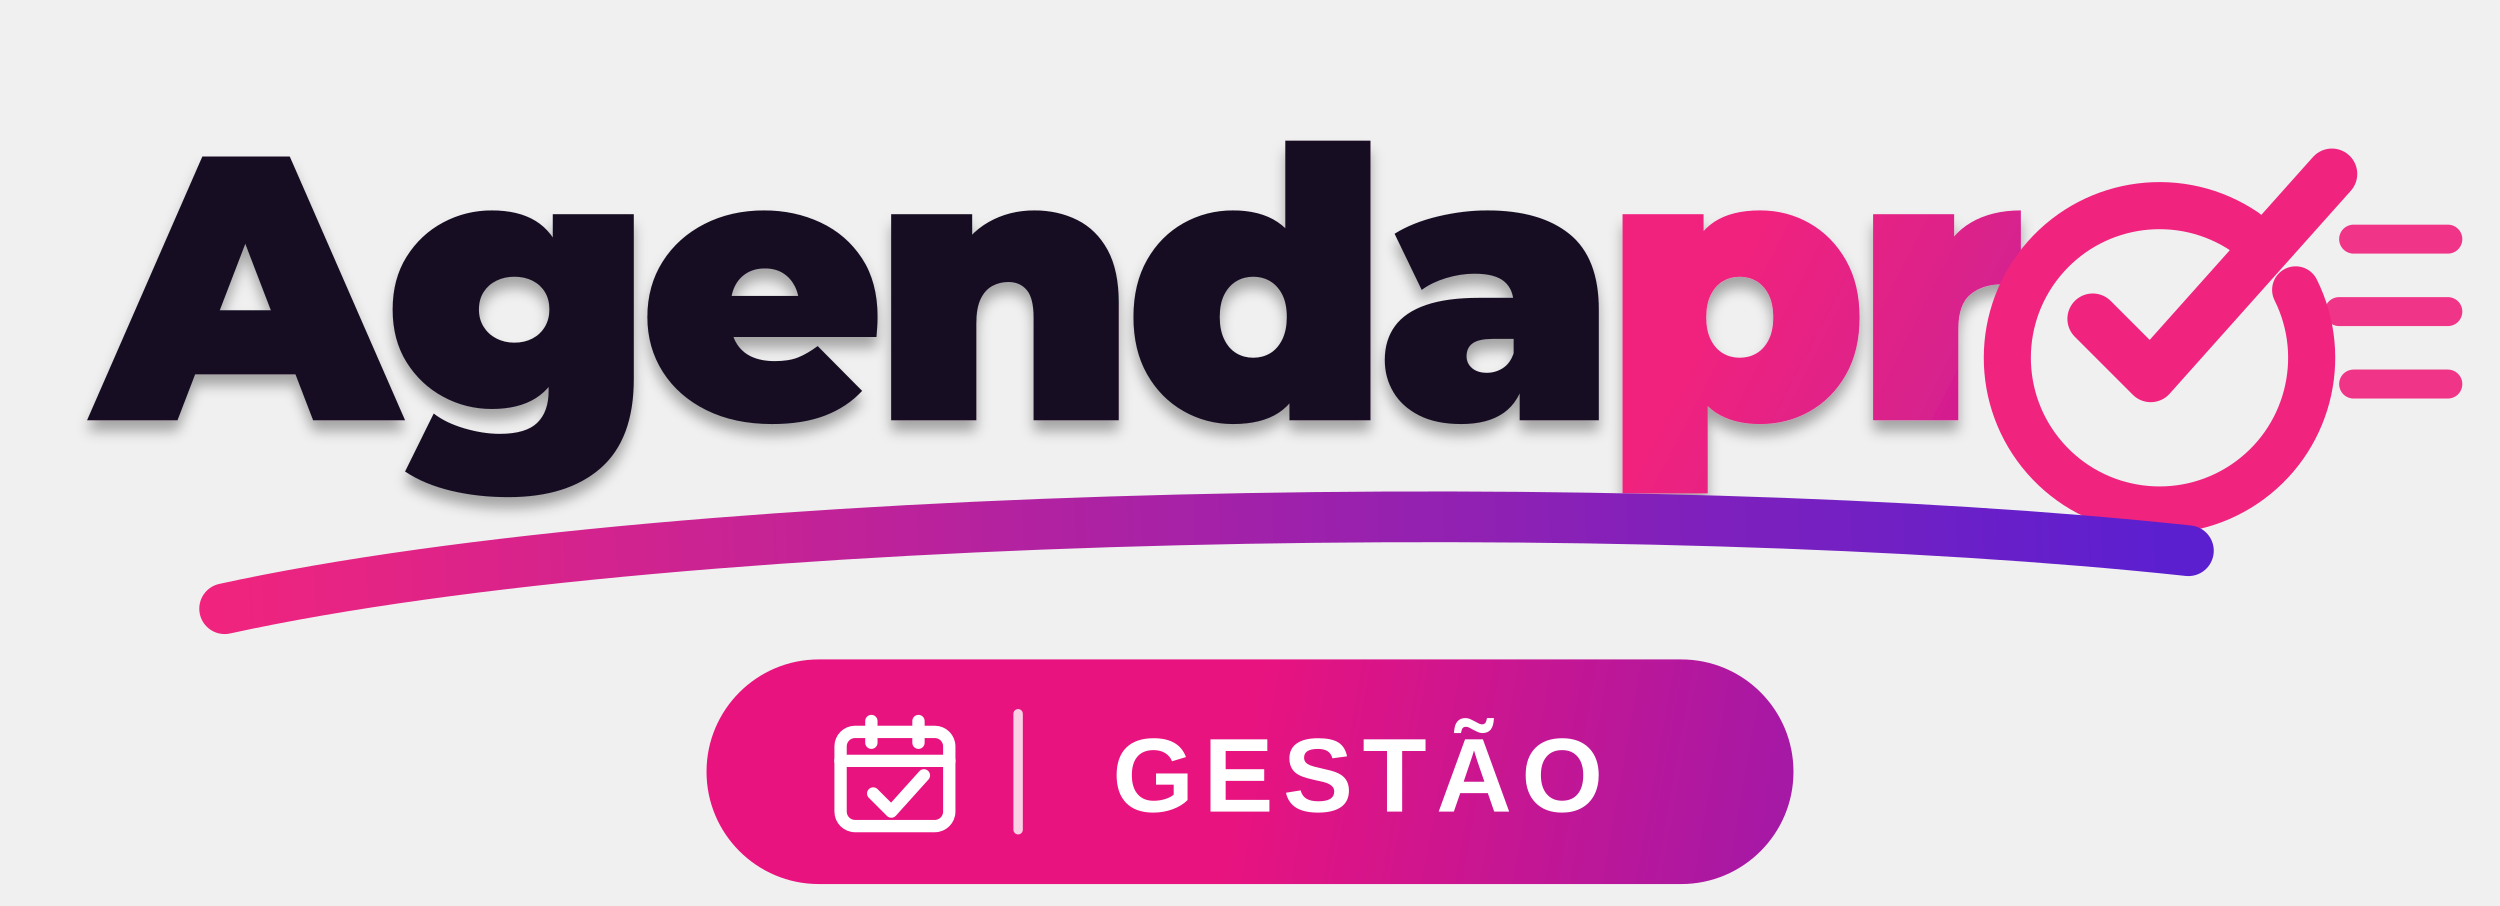
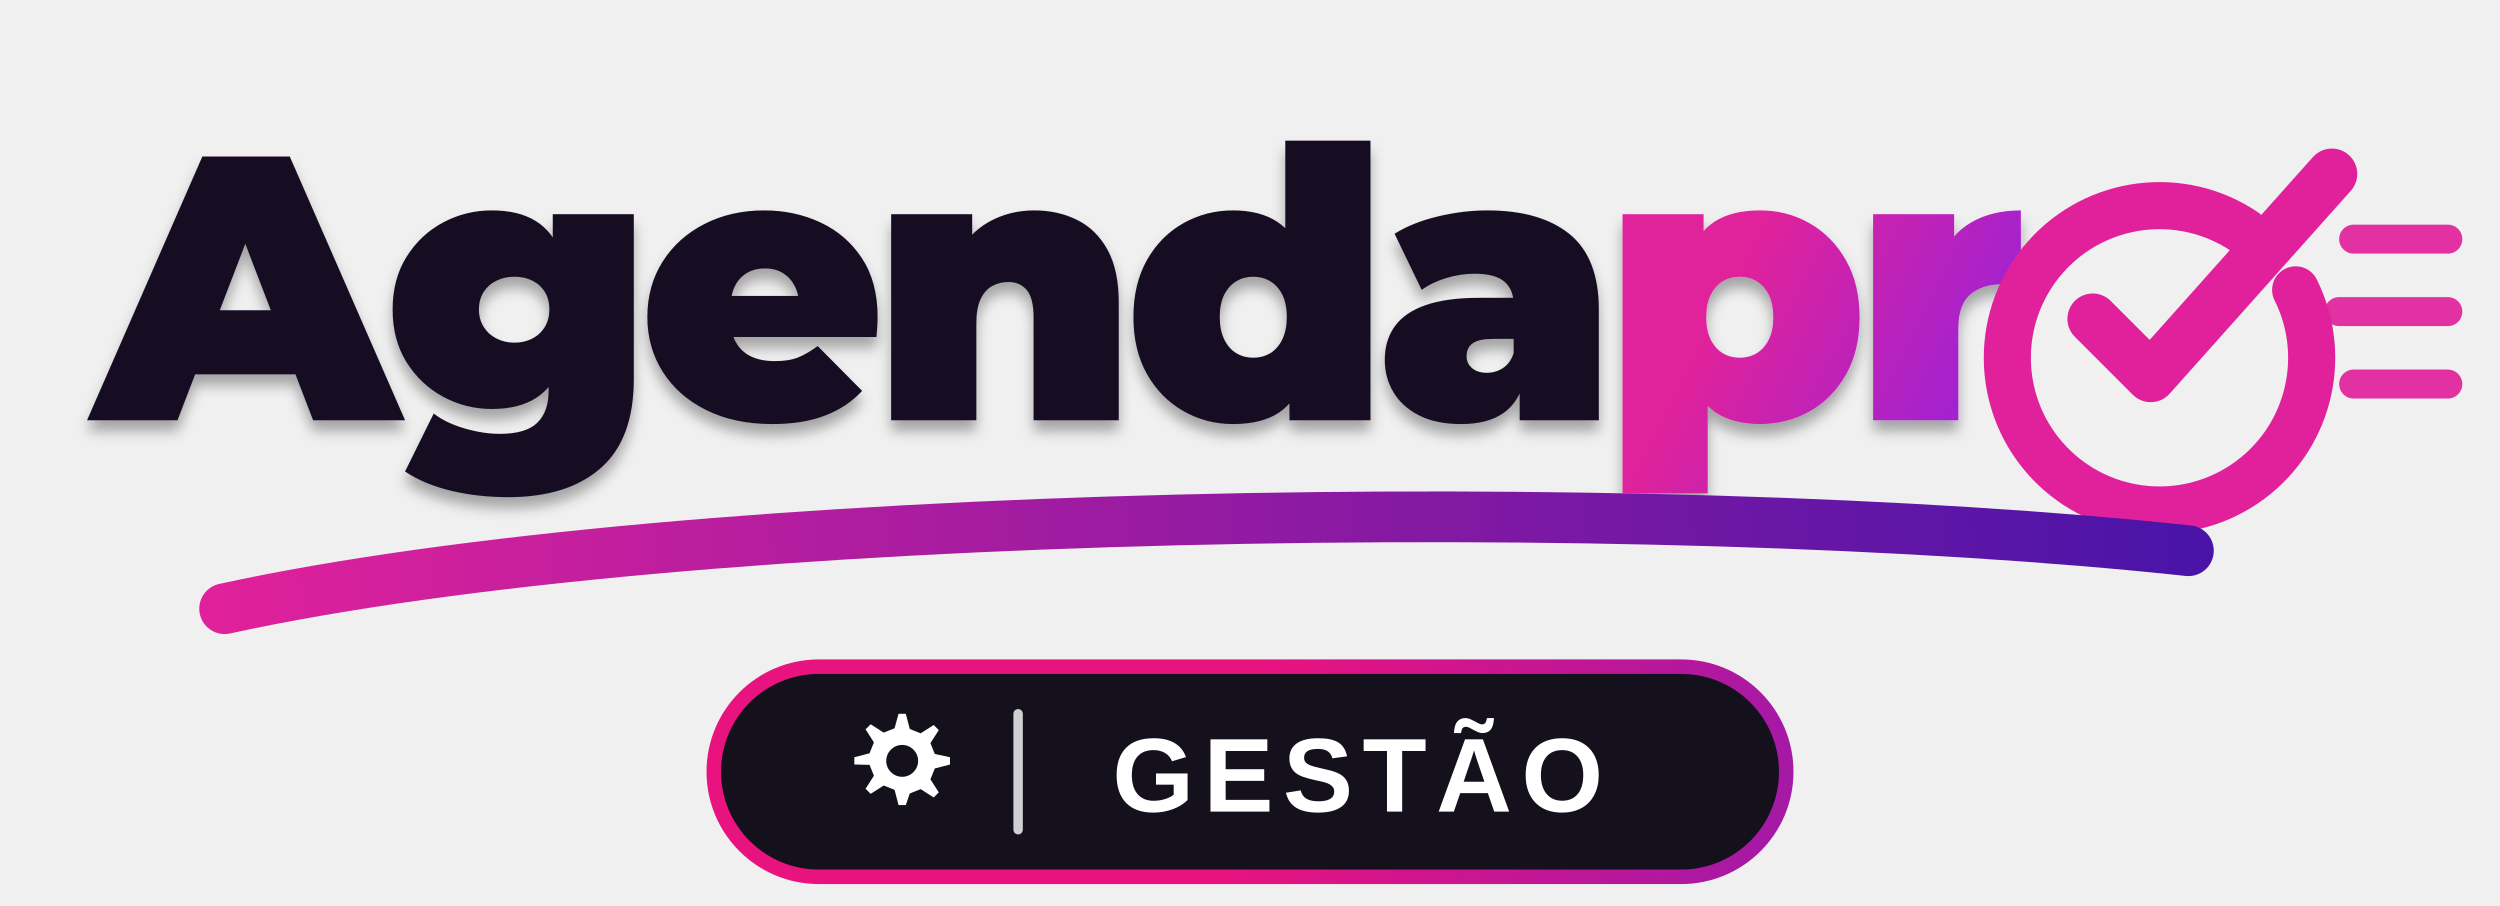
<svg xmlns="http://www.w3.org/2000/svg" viewBox="0 0 690 250" width="690" height="250" role="img" aria-labelledby="lg-t lg-d">
  <defs>
    <linearGradient id="lg-g" x1="417" y1="30" x2="650" y2="150" gradientUnits="userSpaceOnUse">
-       <stop offset="0" stop-color="#F0247E" />
-       <stop offset=".45" stop-color="#C21C9A" />
-       <stop offset="1" stop-color="#6D1FD0" />
+       <stop offset="0" stop-color="#E0219B" />
+       <stop offset=".38" stop-color="#8A25E4" />
+       <stop offset="1" stop-color="#4B14A8" />
    </linearGradient>
    <linearGradient id="lg-c" x1="60" y1="170" x2="600" y2="150" gradientUnits="userSpaceOnUse">
-       <stop offset="0" stop-color="#F0247E" />
-       <stop offset="1" stop-color="#5B1FD0" />
+       <stop offset="0" stop-color="#E0219B" />
+       <stop offset="1" stop-color="#4B14A8" />
    </linearGradient>
    <linearGradient id="lg-p" x1="120" y1="185" x2="430" y2="240" gradientUnits="userSpaceOnUse">
      <stop offset="0" stop-color="#E8137F" />
      <stop offset="1" stop-color="#5B1FD0" />
    </linearGradient>
    <filter id="lg-r" x="-5%" y="-12%" width="110%" height="126%">
      <feDropShadow dx="0" dy="3" stdDeviation="1.8" flood-color="#0A0710" flood-opacity=".32" />
    </filter>
  </defs>
  <g filter="url(#lg-r)" transform="translate(26 116.0)">
    <path d="M-1.976 0.0 29.848 -72.8H53.976L85.8 0.0H60.424L36.92 -61.152H46.488L22.984 0.0ZM16.952 -12.688 23.192 -30.368H56.68L62.92 -12.688Z M114.296 21.216Q105.872 21.216 98.488 19.448Q91.104 17.68 85.8 14.144L93.704 -1.872Q97.032 0.728 102.18 2.236Q107.328 3.744 111.904 3.744Q119.184 3.744 122.304 0.676Q125.424 -2.392 125.424 -8.112V-12.896L126.464 -30.576L126.568 -48.256V-56.888H148.928V-11.336Q148.928 5.2 139.776 13.208Q130.624 21.216 114.296 21.216ZM109.72 -3.12Q102.544 -3.12 96.304 -6.5Q90.064 -9.88 86.216 -16.016Q82.368 -22.152 82.368 -30.576Q82.368 -39.0 86.216 -45.136Q90.064 -51.272 96.304 -54.6Q102.544 -57.928 109.72 -57.928Q117.104 -57.928 121.836 -55.016Q126.568 -52.104 128.856 -46.02Q131.144 -39.936 131.144 -30.576Q131.144 -21.216 128.856 -15.132Q126.568 -9.048 121.836 -6.084Q117.104 -3.12 109.72 -3.12ZM115.96 -21.424Q118.768 -21.424 120.952 -22.568Q123.136 -23.712 124.384 -25.792Q125.632 -27.872 125.632 -30.576Q125.632 -33.384 124.384 -35.412Q123.136 -37.44 120.952 -38.532Q118.768 -39.624 115.96 -39.624Q113.256 -39.624 111.02 -38.532Q108.784 -37.44 107.484 -35.412Q106.184 -33.384 106.184 -30.576Q106.184 -27.872 107.484 -25.792Q108.784 -23.712 111.02 -22.568Q113.256 -21.424 115.96 -21.424Z M187.096 1.04Q176.696 1.04 168.948 -2.808Q161.2 -6.656 156.936 -13.364Q152.672 -20.072 152.672 -28.496Q152.672 -37.128 156.884 -43.784Q161.096 -50.44 168.428 -54.184Q175.76 -57.928 184.912 -57.928Q193.336 -57.928 200.46 -54.6Q207.584 -51.272 211.9 -44.72Q216.216 -38.168 216.216 -28.496Q216.216 -27.248 216.112 -25.74Q216.008 -24.232 215.904 -22.984H172.12V-34.32H203.424L194.584 -31.304Q194.584 -34.632 193.388 -36.972Q192.192 -39.312 190.112 -40.612Q188.032 -41.912 185.12 -41.912Q182.208 -41.912 180.076 -40.612Q177.944 -39.312 176.8 -36.972Q175.656 -34.632 175.656 -31.304V-27.768Q175.656 -24.128 177.112 -21.528Q178.568 -18.928 181.272 -17.628Q183.976 -16.328 187.824 -16.328Q191.776 -16.328 194.324 -17.368Q196.872 -18.408 199.68 -20.488L211.952 -8.112Q207.792 -3.64 201.708 -1.3Q195.624 1.04 187.096 1.04Z M219.96 0.0V-56.888H242.32V-40.248L237.848 -45.032Q241.176 -51.48 246.844 -54.704Q252.512 -57.928 259.48 -57.928Q266.032 -57.928 271.336 -55.276Q276.64 -52.624 279.708 -47.008Q282.776 -41.392 282.776 -32.448V0.0H259.272V-28.392Q259.272 -33.696 257.4 -35.932Q255.528 -38.168 252.304 -38.168Q249.912 -38.168 247.884 -37.076Q245.856 -35.984 244.66 -33.488Q243.464 -30.992 243.464 -26.728V0.0Z M314.288 1.04Q306.904 1.04 300.612 -2.548Q294.32 -6.136 290.576 -12.74Q286.832 -19.344 286.832 -28.496Q286.832 -37.648 290.576 -44.252Q294.32 -50.856 300.612 -54.392Q306.904 -57.928 314.288 -57.928Q321.776 -57.928 326.56 -54.756Q331.344 -51.584 333.632 -45.084Q335.92 -38.584 335.92 -28.496Q335.92 -18.304 333.788 -11.752Q331.656 -5.2 326.924 -2.08Q322.192 1.04 314.288 1.04ZM319.904 -17.264Q322.504 -17.264 324.584 -18.512Q326.664 -19.76 327.912 -22.308Q329.16 -24.856 329.16 -28.496Q329.16 -32.24 327.912 -34.684Q326.664 -37.128 324.584 -38.376Q322.504 -39.624 319.904 -39.624Q317.304 -39.624 315.224 -38.376Q313.144 -37.128 311.896 -34.684Q310.648 -32.24 310.648 -28.496Q310.648 -24.856 311.896 -22.308Q313.144 -19.76 315.224 -18.512Q317.304 -17.264 319.904 -17.264ZM329.888 0.0V-7.696L329.784 -28.496L328.744 -49.296V-77.168H352.248V0.0Z M393.432 0.0V-10.088L391.768 -12.792V-31.928Q391.768 -36.088 389.22 -38.272Q386.672 -40.456 380.952 -40.456Q377.104 -40.456 373.152 -39.26Q369.2 -38.064 366.392 -35.984L358.904 -51.48Q363.896 -54.6 370.864 -56.264Q377.832 -57.928 384.488 -57.928Q399.152 -57.928 407.212 -51.376Q415.272 -44.824 415.272 -30.576V0.0ZM377.312 1.04Q370.344 1.04 365.664 -1.352Q360.984 -3.744 358.592 -7.748Q356.2 -11.752 356.2 -16.64Q356.2 -22.152 359.008 -26.0Q361.816 -29.848 367.588 -31.824Q373.36 -33.8 382.2 -33.8H394.056V-22.464H385.944Q382.2 -22.464 380.484 -21.268Q378.768 -20.072 378.768 -17.68Q378.768 -15.704 380.276 -14.404Q381.784 -13.104 384.384 -13.104Q386.776 -13.104 388.804 -14.404Q390.832 -15.704 391.768 -18.512L394.784 -11.544Q393.432 -5.2 389.064 -2.08Q384.696 1.04 377.312 1.04Z" fill="#141021" />
    <path d="M459.784 1.04Q452.4 1.04 447.564 -2.132Q442.728 -5.304 440.44 -11.804Q438.152 -18.304 438.152 -28.392Q438.152 -38.688 440.284 -45.188Q442.416 -51.688 447.2 -54.808Q451.984 -57.928 459.784 -57.928Q467.272 -57.928 473.512 -54.34Q479.752 -50.752 483.496 -44.148Q487.24 -37.544 487.24 -28.392Q487.24 -19.24 483.496 -12.636Q479.752 -6.032 473.512 -2.496Q467.272 1.04 459.784 1.04ZM421.824 20.176V-56.888H444.184V-49.192L444.288 -28.392L445.328 -7.592V20.176ZM454.168 -17.264Q456.768 -17.264 458.848 -18.512Q460.928 -19.76 462.176 -22.256Q463.424 -24.752 463.424 -28.392Q463.424 -32.136 462.176 -34.632Q460.928 -37.128 458.848 -38.376Q456.768 -39.624 454.168 -39.624Q451.568 -39.624 449.488 -38.376Q447.408 -37.128 446.16 -34.632Q444.912 -32.136 444.912 -28.392Q444.912 -24.752 446.16 -22.256Q447.408 -19.76 449.488 -18.512Q451.568 -17.264 454.168 -17.264Z M490.984 0.0V-56.888H513.344V-39.728L509.704 -44.616Q512.304 -51.272 518.024 -54.6Q523.744 -57.928 531.752 -57.928V-37.128Q530.192 -37.336 528.996 -37.44Q527.8 -37.544 526.552 -37.544Q521.248 -37.544 517.868 -34.788Q514.488 -32.032 514.488 -25.272V0.0Z" fill="url(#lg-g)" />
  </g>
  <g transform="translate(549.6 40.0)">
    <g stroke="url(#lg-g)" stroke-width="8" stroke-linecap="round" opacity=".92">
      <path d="M100 26h26" />
      <path d="M96 46h30" />
      <path d="M100 66h26" />
    </g>
    <path d="M84 40A42 42 0 1 1 70 24" fill="none" stroke="url(#lg-g)" stroke-width="13" stroke-linecap="round" />
    <path d="M28 48 44 64 94 8" fill="none" stroke="url(#lg-g)" stroke-width="14" stroke-linecap="round" stroke-linejoin="round" />
  </g>
  <path d="M62 168C190 140 455 136 604 152" fill="none" stroke="url(#lg-c)" stroke-width="14" stroke-linecap="round" />
  <g transform="translate(195 182)">
-     <rect width="300" height="62" rx="31" fill="url(#lg-p)" />
-     <g transform="translate(36 16)" fill="none" stroke="#fff" stroke-width="3.4" stroke-linecap="round" stroke-linejoin="round">
-       <rect x="1" y="4" width="30" height="26" rx="4" />
-       <path d="M1 12h30M9.5 1v6M22.5 1v6" />
-       <path d="m10 21 5 5 9-10" />
+     <rect x="2" y="2" width="296" height="58" rx="29" fill="#14111C" stroke="url(#lg-p)" stroke-width="4" />
+     <g transform="translate(38 15)" fill="#fff">
+       <path d="M15 0h2l1.1 4.2 3 1.2 3.6-2.3 1.4 1.4-2.3 3.6 1.2 3L29.2 12v2l-4.2 1.1                -1.2 3 2.3 3.6-1.4 1.4-3.6-2.3-3 1.2L17 25.2h-2l-1.1-4.2-3-1.2-3.6 2.3                -1.4-1.4 2.3-3.6-1.2-3L2.8 14v-2l4.2-1.1 1.2-3L5.9 4.3l1.4-1.4 3.6 2.3                3-1.2Z" />
+       <circle cx="16" cy="13" r="4.4" fill="#14111C" />
    </g>
    <path d="M86 15v32" stroke="#fff" stroke-width="2.6" stroke-linecap="round" opacity=".8" />
    <text x="112" y="42" fill="#fff" font-size="29" font-weight="800" letter-spacing="2.6" font-family="'Segoe UI','Arial Black',Arial,sans-serif">GESTÃO</text>
  </g>
</svg>
